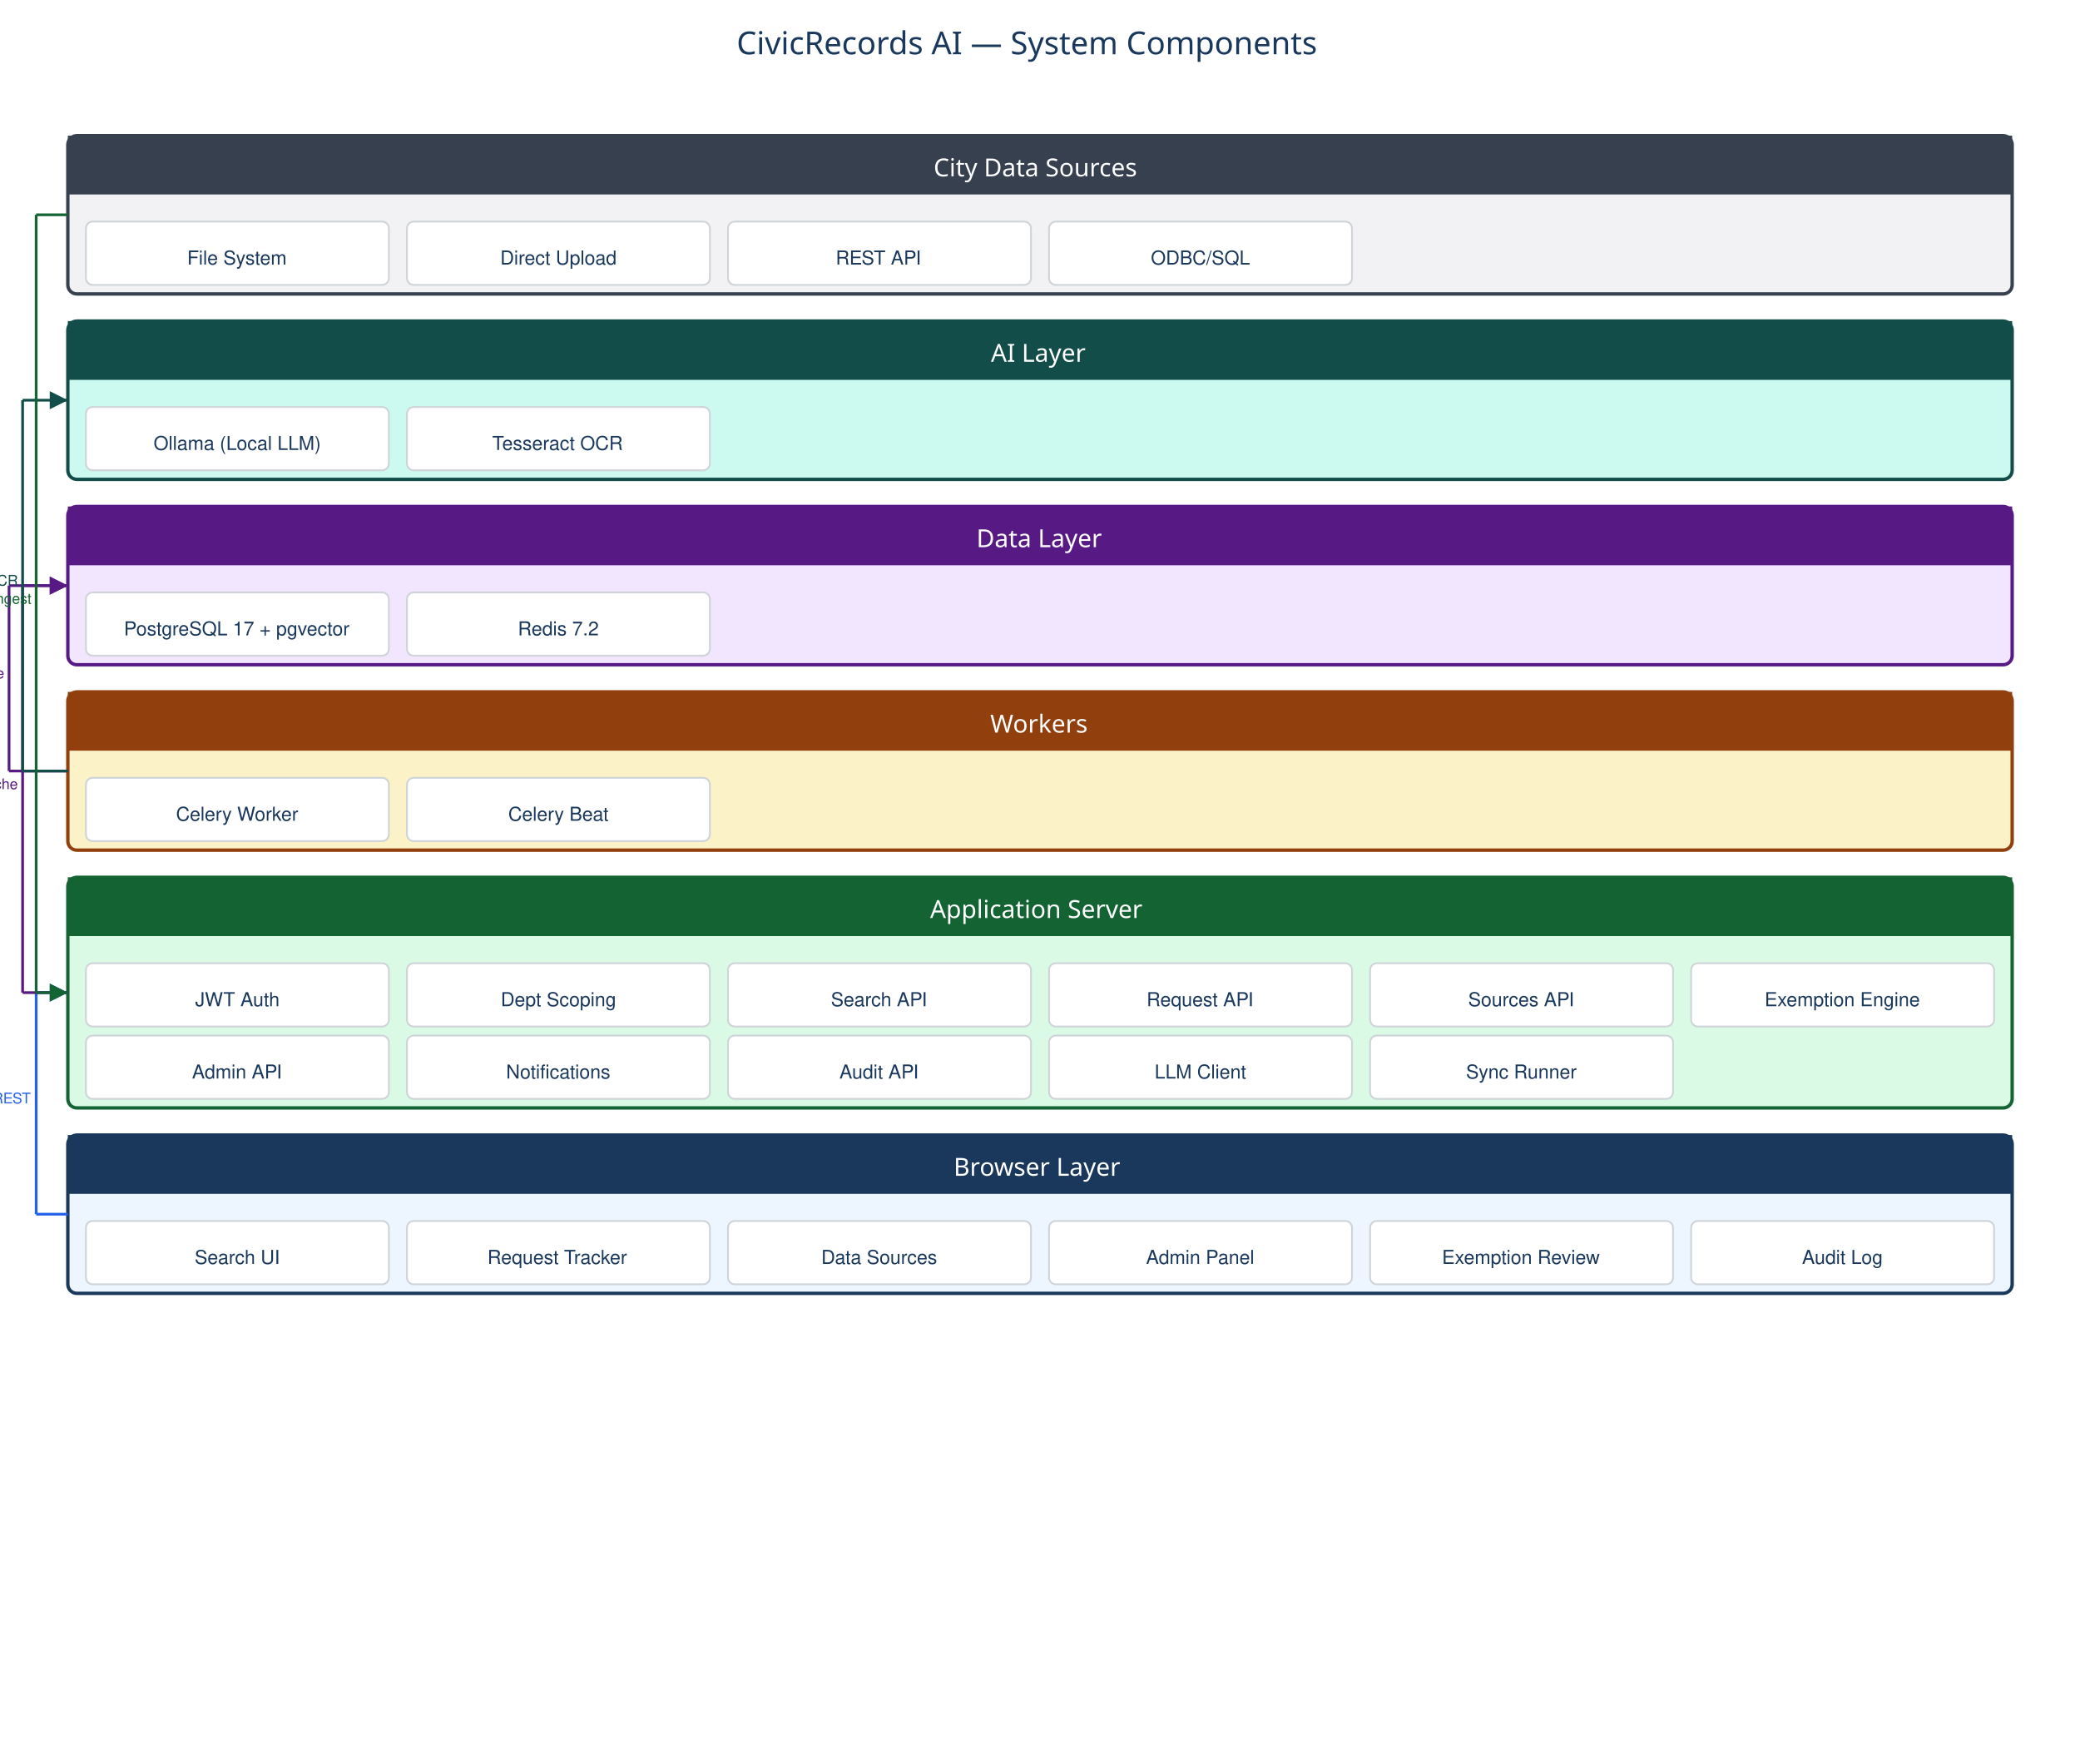
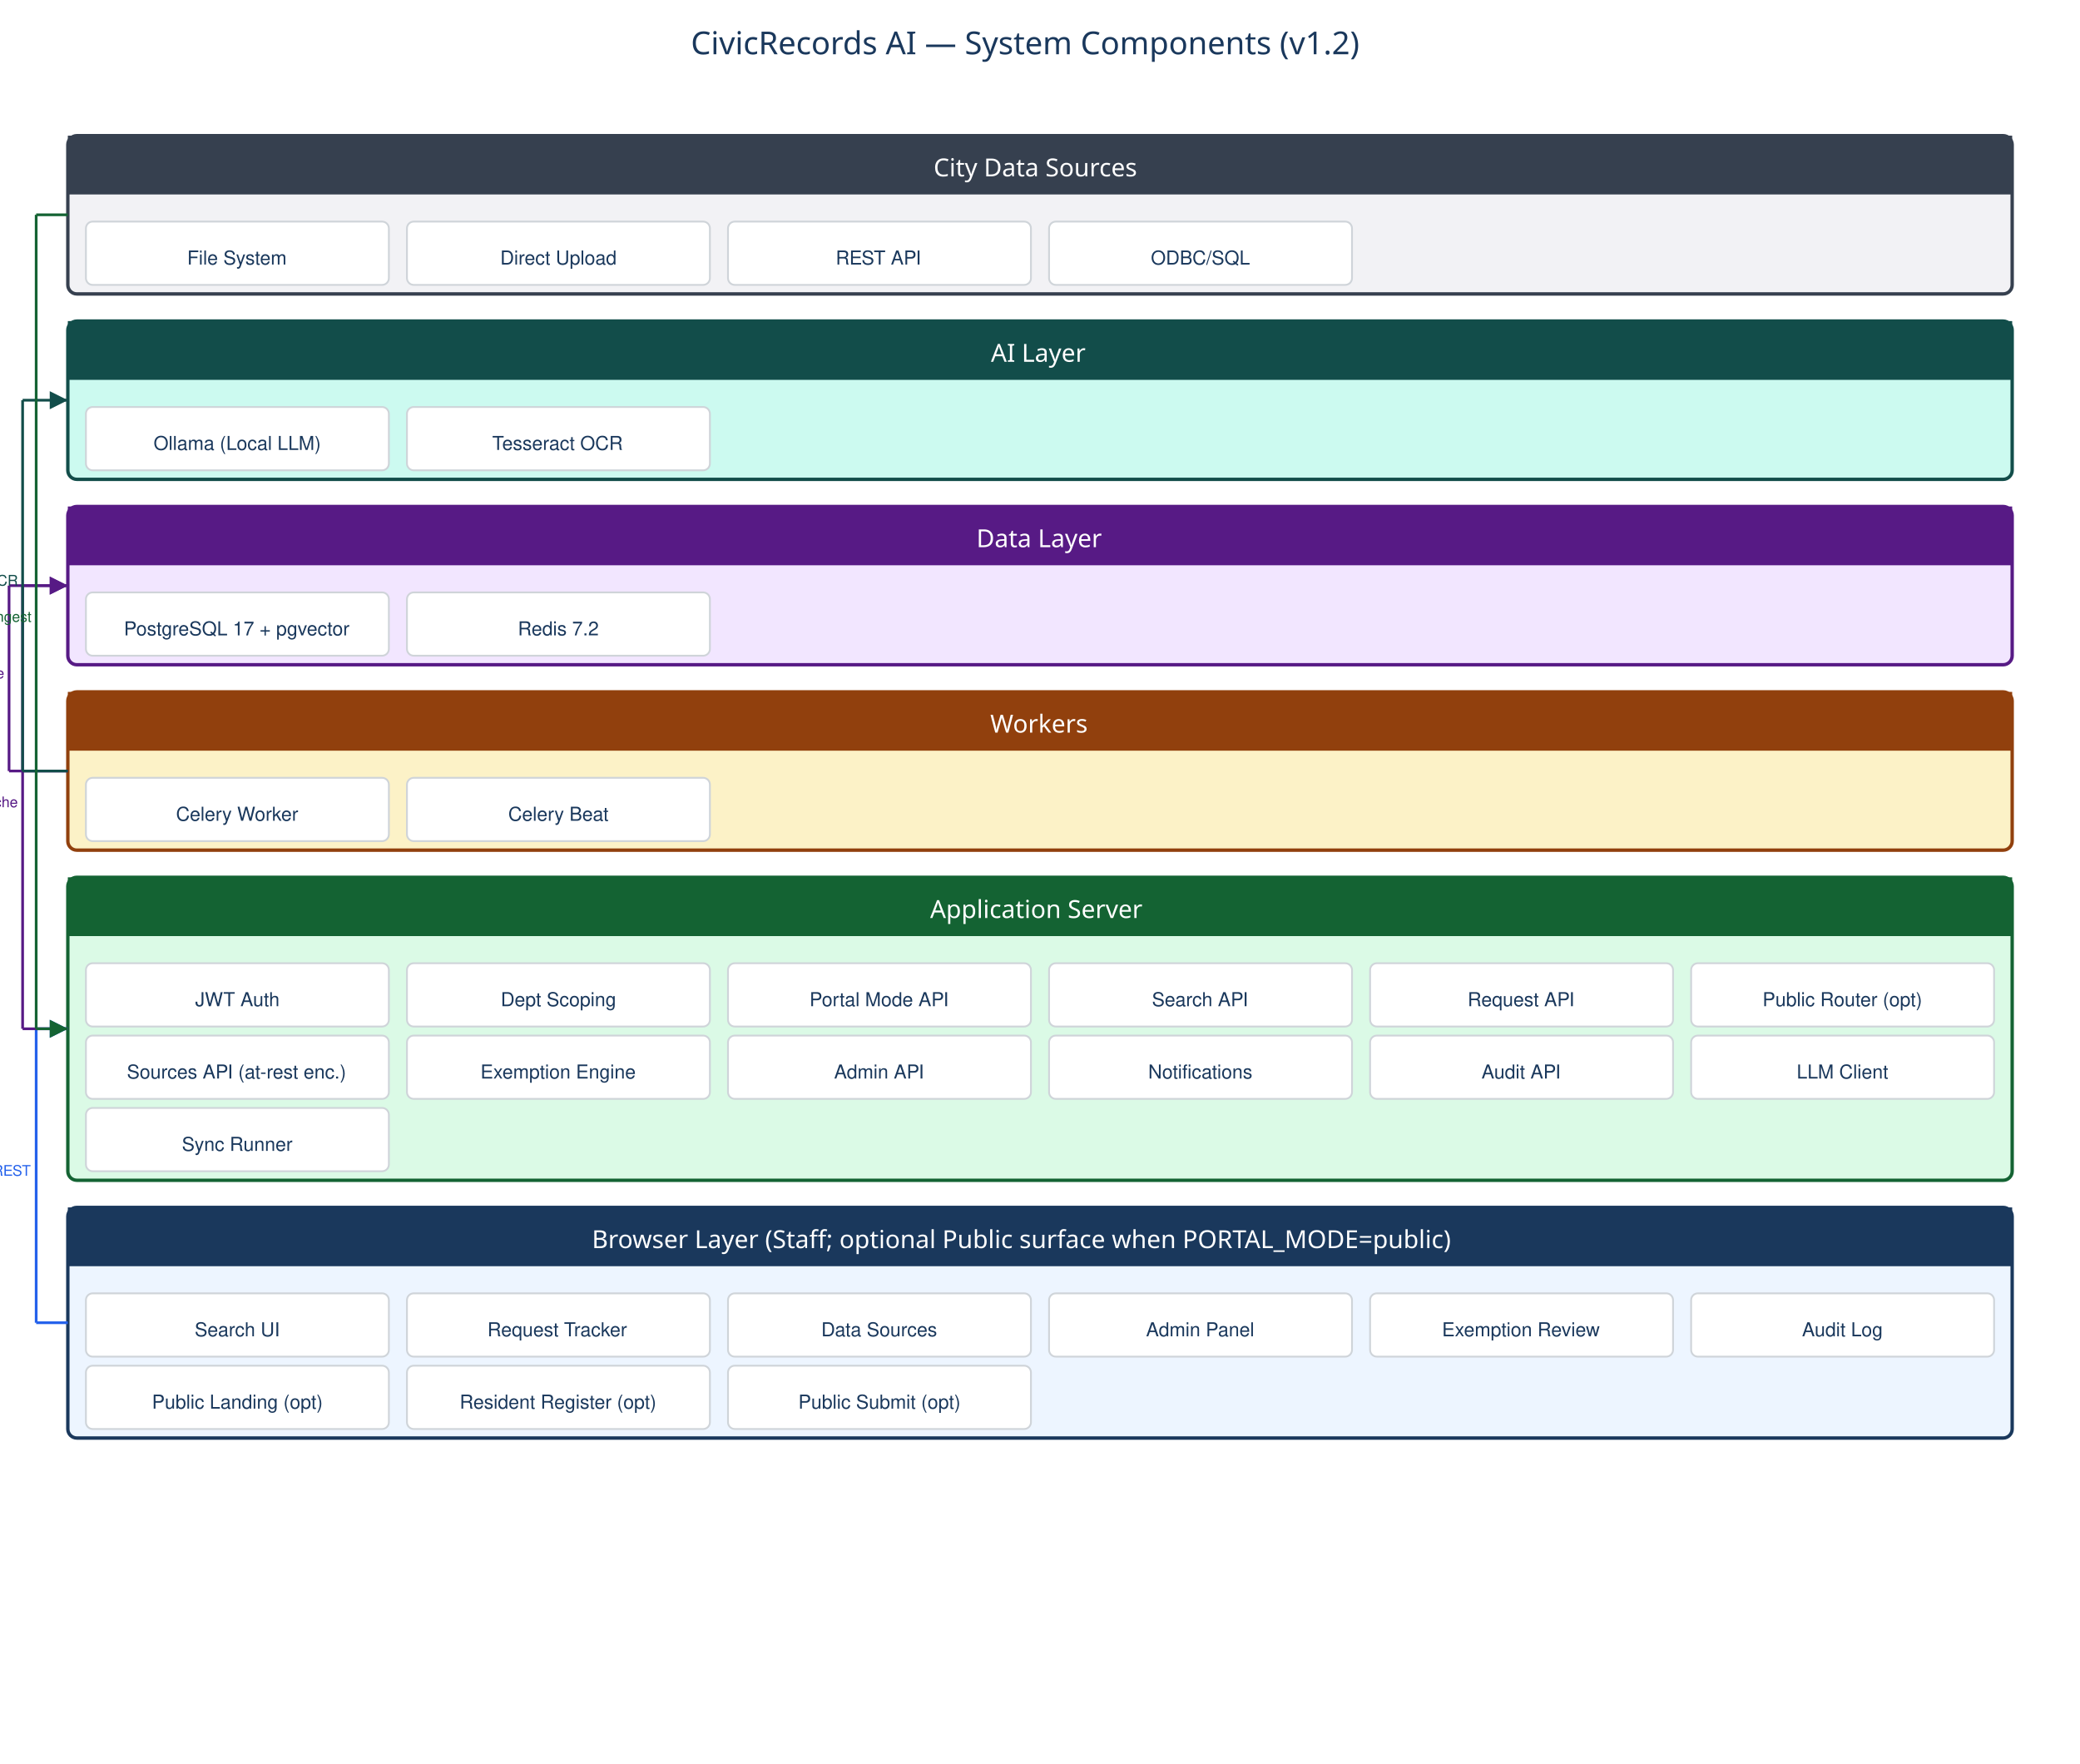
<svg xmlns="http://www.w3.org/2000/svg" width="920" height="780" preserveAspectRatio="xMinYMin meet" viewBox="0 0 920 780" version="1.0" fill-rule="evenodd">
  <clipPath id="clip">
    <rect x="0" y="0" width="920" height="780" />
  </clipPath>
  <g id="group" transform="scale(1,-1) translate(0,-780)" style="clip-path: url(#clip)">
    <g transform="">
      <rect x="0" y="0" width="920" height="780" style="stroke: none; stroke-linecap: butt; stroke-width: 1; fill: rgb(100%,100%,100%); fill-rule: evenodd;" />
-       <text x="325.803" y="756" style="font-family: Helvetica-Bold; font-size: 14px;fill: rgb(10%,22%,36%); stroke:none;" transform="translate(0,1512) scale(1,-1)">CivicRecords AI — System Components</text>
-       <rect x="30" y="208" width="860" height="70" rx="4" ry="4" style="stroke: rgb(10%,22%,36%); stroke-linecap: butt; stroke-width: 1.5; fill: rgb(93%,96%,100%); fill-rule: evenodd;" />
-       <rect x="30" y="252" width="860" height="26" style="stroke: none; stroke-linecap: butt; stroke-width: 1; fill: rgb(10%,22%,36%); fill-rule: evenodd;" />
-       <text x="421.791" y="260" style="font-family: Helvetica-Bold; font-size: 11px;fill: rgb(100%,100%,100%); stroke:none;" transform="translate(0,520) scale(1,-1)">Browser Layer</text>
-       <rect x="38.0" y="212" width="134.0" height="28" rx="3" ry="3" style="stroke: rgb(81%,83%,85%); stroke-linecap: butt; stroke-width: 0.8; fill: rgb(100%,100%,100%); fill-rule: evenodd;" />
-       <text x="86.105" y="221" style="font-family: Helvetica; font-size: 8.5px;fill: rgb(10%,22%,36%); stroke:none;" transform="translate(0,442) scale(1,-1)">Search UI</text>
-       <rect x="180.0" y="212" width="134.0" height="28" rx="3" ry="3" style="stroke: rgb(81%,83%,85%); stroke-linecap: butt; stroke-width: 0.8; fill: rgb(100%,100%,100%); fill-rule: evenodd;" />
-       <text x="215.588" y="221" style="font-family: Helvetica; font-size: 8.5px;fill: rgb(10%,22%,36%); stroke:none;" transform="translate(0,442) scale(1,-1)">Request Tracker</text>
-       <rect x="322.0" y="212" width="134.0" height="28" rx="3" ry="3" style="stroke: rgb(81%,83%,85%); stroke-linecap: butt; stroke-width: 0.8; fill: rgb(100%,100%,100%); fill-rule: evenodd;" />
-       <text x="363.254" y="221" style="font-family: Helvetica; font-size: 8.5px;fill: rgb(10%,22%,36%); stroke:none;" transform="translate(0,442) scale(1,-1)">Data Sources</text>
-       <rect x="464.0" y="212" width="134.0" height="28" rx="3" ry="3" style="stroke: rgb(81%,83%,85%); stroke-linecap: butt; stroke-width: 0.8; fill: rgb(100%,100%,100%); fill-rule: evenodd;" />
-       <text x="506.907" y="221" style="font-family: Helvetica; font-size: 8.5px;fill: rgb(10%,22%,36%); stroke:none;" transform="translate(0,442) scale(1,-1)">Admin Panel</text>
-       <rect x="606.0" y="212" width="134.0" height="28" rx="3" ry="3" style="stroke: rgb(81%,83%,85%); stroke-linecap: butt; stroke-width: 0.8; fill: rgb(100%,100%,100%); fill-rule: evenodd;" />
-       <text x="637.81" y="221" style="font-family: Helvetica; font-size: 8.5px;fill: rgb(10%,22%,36%); stroke:none;" transform="translate(0,442) scale(1,-1)">Exemption Review</text>
-       <rect x="748.0" y="212" width="134.0" height="28" rx="3" ry="3" style="stroke: rgb(81%,83%,85%); stroke-linecap: butt; stroke-width: 0.8; fill: rgb(100%,100%,100%); fill-rule: evenodd;" />
-       <text x="797.044" y="221" style="font-family: Helvetica; font-size: 8.5px;fill: rgb(10%,22%,36%); stroke:none;" transform="translate(0,442) scale(1,-1)">Audit Log</text>
-       <rect x="30" y="290" width="860" height="102" rx="4" ry="4" style="stroke: rgb(8%,39%,20%); stroke-linecap: butt; stroke-width: 1.5; fill: rgb(86%,98%,90%); fill-rule: evenodd;" />
+       <text x="305.573" y="756" style="font-family: Helvetica-Bold; font-size: 14px;fill: rgb(10%,22%,36%); stroke:none;" transform="translate(0,1512) scale(1,-1)">CivicRecords AI — System Components (v1.2)</text>
+       <rect x="30" y="144" width="860" height="102" rx="4" ry="4" style="stroke: rgb(10%,22%,36%); stroke-linecap: butt; stroke-width: 1.5; fill: rgb(93%,96%,100%); fill-rule: evenodd;" />
+       <rect x="30" y="220" width="860" height="26" style="stroke: none; stroke-linecap: butt; stroke-width: 1; fill: rgb(10%,22%,36%); fill-rule: evenodd;" />
+       <text x="261.808" y="228" style="font-family: Helvetica-Bold; font-size: 11px;fill: rgb(100%,100%,100%); stroke:none;" transform="translate(0,456) scale(1,-1)">Browser Layer (Staff; optional Public surface when PORTAL_MODE=public)</text>
+       <rect x="38.0" y="180" width="134.0" height="28" rx="3" ry="3" style="stroke: rgb(81%,83%,85%); stroke-linecap: butt; stroke-width: 0.8; fill: rgb(100%,100%,100%); fill-rule: evenodd;" />
+       <text x="86.105" y="189" style="font-family: Helvetica; font-size: 8.5px;fill: rgb(10%,22%,36%); stroke:none;" transform="translate(0,378) scale(1,-1)">Search UI</text>
+       <rect x="180.0" y="180" width="134.0" height="28" rx="3" ry="3" style="stroke: rgb(81%,83%,85%); stroke-linecap: butt; stroke-width: 0.8; fill: rgb(100%,100%,100%); fill-rule: evenodd;" />
+       <text x="215.588" y="189" style="font-family: Helvetica; font-size: 8.5px;fill: rgb(10%,22%,36%); stroke:none;" transform="translate(0,378) scale(1,-1)">Request Tracker</text>
+       <rect x="322.0" y="180" width="134.0" height="28" rx="3" ry="3" style="stroke: rgb(81%,83%,85%); stroke-linecap: butt; stroke-width: 0.8; fill: rgb(100%,100%,100%); fill-rule: evenodd;" />
+       <text x="363.254" y="189" style="font-family: Helvetica; font-size: 8.5px;fill: rgb(10%,22%,36%); stroke:none;" transform="translate(0,378) scale(1,-1)">Data Sources</text>
+       <rect x="464.0" y="180" width="134.0" height="28" rx="3" ry="3" style="stroke: rgb(81%,83%,85%); stroke-linecap: butt; stroke-width: 0.8; fill: rgb(100%,100%,100%); fill-rule: evenodd;" />
+       <text x="506.907" y="189" style="font-family: Helvetica; font-size: 8.5px;fill: rgb(10%,22%,36%); stroke:none;" transform="translate(0,378) scale(1,-1)">Admin Panel</text>
+       <rect x="606.0" y="180" width="134.0" height="28" rx="3" ry="3" style="stroke: rgb(81%,83%,85%); stroke-linecap: butt; stroke-width: 0.8; fill: rgb(100%,100%,100%); fill-rule: evenodd;" />
+       <text x="637.81" y="189" style="font-family: Helvetica; font-size: 8.5px;fill: rgb(10%,22%,36%); stroke:none;" transform="translate(0,378) scale(1,-1)">Exemption Review</text>
+       <rect x="748.0" y="180" width="134.0" height="28" rx="3" ry="3" style="stroke: rgb(81%,83%,85%); stroke-linecap: butt; stroke-width: 0.8; fill: rgb(100%,100%,100%); fill-rule: evenodd;" />
+       <text x="797.044" y="189" style="font-family: Helvetica; font-size: 8.5px;fill: rgb(10%,22%,36%); stroke:none;" transform="translate(0,378) scale(1,-1)">Audit Log</text>
+       <rect x="38.0" y="148" width="134.0" height="28" rx="3" ry="3" style="stroke: rgb(81%,83%,85%); stroke-linecap: butt; stroke-width: 0.8; fill: rgb(100%,100%,100%); fill-rule: evenodd;" />
+       <text x="67.205" y="157" style="font-family: Helvetica; font-size: 8.5px;fill: rgb(10%,22%,36%); stroke:none;" transform="translate(0,314) scale(1,-1)">Public Landing (opt)</text>
+       <rect x="180.0" y="148" width="134.0" height="28" rx="3" ry="3" style="stroke: rgb(81%,83%,85%); stroke-linecap: butt; stroke-width: 0.8; fill: rgb(100%,100%,100%); fill-rule: evenodd;" />
+       <text x="203.306" y="157" style="font-family: Helvetica; font-size: 8.5px;fill: rgb(10%,22%,36%); stroke:none;" transform="translate(0,314) scale(1,-1)">Resident Register (opt)</text>
+       <rect x="322.0" y="148" width="134.0" height="28" rx="3" ry="3" style="stroke: rgb(81%,83%,85%); stroke-linecap: butt; stroke-width: 0.8; fill: rgb(100%,100%,100%); fill-rule: evenodd;" />
+       <text x="353.1" y="157" style="font-family: Helvetica; font-size: 8.5px;fill: rgb(10%,22%,36%); stroke:none;" transform="translate(0,314) scale(1,-1)">Public Submit (opt)</text>
+       <rect x="30" y="258" width="860" height="134" rx="4" ry="4" style="stroke: rgb(8%,39%,20%); stroke-linecap: butt; stroke-width: 1.5; fill: rgb(86%,98%,90%); fill-rule: evenodd;" />
      <rect x="30" y="366" width="860" height="26" style="stroke: none; stroke-linecap: butt; stroke-width: 1; fill: rgb(8%,39%,20%); fill-rule: evenodd;" />
      <text x="411.402" y="374" style="font-family: Helvetica-Bold; font-size: 11px;fill: rgb(100%,100%,100%); stroke:none;" transform="translate(0,748) scale(1,-1)">Application Server</text>
      <rect x="38.0" y="326" width="134.0" height="28" rx="3" ry="3" style="stroke: rgb(81%,83%,85%); stroke-linecap: butt; stroke-width: 0.8; fill: rgb(100%,100%,100%); fill-rule: evenodd;" />
      <text x="86.343" y="335" style="font-family: Helvetica; font-size: 8.5px;fill: rgb(10%,22%,36%); stroke:none;" transform="translate(0,670) scale(1,-1)">JWT Auth</text>
      <rect x="180.0" y="326" width="134.0" height="28" rx="3" ry="3" style="stroke: rgb(81%,83%,85%); stroke-linecap: butt; stroke-width: 0.8; fill: rgb(100%,100%,100%); fill-rule: evenodd;" />
      <text x="221.487" y="335" style="font-family: Helvetica; font-size: 8.5px;fill: rgb(10%,22%,36%); stroke:none;" transform="translate(0,670) scale(1,-1)">Dept Scoping</text>
      <rect x="322.0" y="326" width="134.0" height="28" rx="3" ry="3" style="stroke: rgb(81%,83%,85%); stroke-linecap: butt; stroke-width: 0.8; fill: rgb(100%,100%,100%); fill-rule: evenodd;" />
-       <text x="367.504" y="335" style="font-family: Helvetica; font-size: 8.5px;fill: rgb(10%,22%,36%); stroke:none;" transform="translate(0,670) scale(1,-1)">Search API</text>
+       <text x="358.056" y="335" style="font-family: Helvetica; font-size: 8.5px;fill: rgb(10%,22%,36%); stroke:none;" transform="translate(0,670) scale(1,-1)">Portal Mode API</text>
      <rect x="464.0" y="326" width="134.0" height="28" rx="3" ry="3" style="stroke: rgb(81%,83%,85%); stroke-linecap: butt; stroke-width: 0.8; fill: rgb(100%,100%,100%); fill-rule: evenodd;" />
-       <text x="507.14" y="335" style="font-family: Helvetica; font-size: 8.5px;fill: rgb(10%,22%,36%); stroke:none;" transform="translate(0,670) scale(1,-1)">Request API</text>
+       <text x="509.504" y="335" style="font-family: Helvetica; font-size: 8.5px;fill: rgb(10%,22%,36%); stroke:none;" transform="translate(0,670) scale(1,-1)">Search API</text>
      <rect x="606.0" y="326" width="134.0" height="28" rx="3" ry="3" style="stroke: rgb(81%,83%,85%); stroke-linecap: butt; stroke-width: 0.8; fill: rgb(100%,100%,100%); fill-rule: evenodd;" />
-       <text x="649.379" y="335" style="font-family: Helvetica; font-size: 8.5px;fill: rgb(10%,22%,36%); stroke:none;" transform="translate(0,670) scale(1,-1)">Sources API</text>
+       <text x="649.14" y="335" style="font-family: Helvetica; font-size: 8.5px;fill: rgb(10%,22%,36%); stroke:none;" transform="translate(0,670) scale(1,-1)">Request API</text>
      <rect x="748.0" y="326" width="134.0" height="28" rx="3" ry="3" style="stroke: rgb(81%,83%,85%); stroke-linecap: butt; stroke-width: 0.8; fill: rgb(100%,100%,100%); fill-rule: evenodd;" />
-       <text x="780.511" y="335" style="font-family: Helvetica; font-size: 8.5px;fill: rgb(10%,22%,36%); stroke:none;" transform="translate(0,670) scale(1,-1)">Exemption Engine</text>
+       <text x="779.572" y="335" style="font-family: Helvetica; font-size: 8.5px;fill: rgb(10%,22%,36%); stroke:none;" transform="translate(0,670) scale(1,-1)">Public Router (opt)</text>
      <rect x="38.0" y="294" width="134.0" height="28" rx="3" ry="3" style="stroke: rgb(81%,83%,85%); stroke-linecap: butt; stroke-width: 0.8; fill: rgb(100%,100%,100%); fill-rule: evenodd;" />
-       <text x="84.923" y="303" style="font-family: Helvetica; font-size: 8.5px;fill: rgb(10%,22%,36%); stroke:none;" transform="translate(0,606) scale(1,-1)">Admin API</text>
+       <text x="56.108" y="303" style="font-family: Helvetica; font-size: 8.5px;fill: rgb(10%,22%,36%); stroke:none;" transform="translate(0,606) scale(1,-1)">Sources API (at-rest enc.)</text>
      <rect x="180.0" y="294" width="134.0" height="28" rx="3" ry="3" style="stroke: rgb(81%,83%,85%); stroke-linecap: butt; stroke-width: 0.8; fill: rgb(100%,100%,100%); fill-rule: evenodd;" />
-       <text x="223.855" y="303" style="font-family: Helvetica; font-size: 8.5px;fill: rgb(10%,22%,36%); stroke:none;" transform="translate(0,606) scale(1,-1)">Notifications</text>
+       <text x="212.511" y="303" style="font-family: Helvetica; font-size: 8.5px;fill: rgb(10%,22%,36%); stroke:none;" transform="translate(0,606) scale(1,-1)">Exemption Engine</text>
      <rect x="322.0" y="294" width="134.0" height="28" rx="3" ry="3" style="stroke: rgb(81%,83%,85%); stroke-linecap: butt; stroke-width: 0.8; fill: rgb(100%,100%,100%); fill-rule: evenodd;" />
-       <text x="371.282" y="303" style="font-family: Helvetica; font-size: 8.5px;fill: rgb(10%,22%,36%); stroke:none;" transform="translate(0,606) scale(1,-1)">Audit API</text>
+       <text x="368.923" y="303" style="font-family: Helvetica; font-size: 8.5px;fill: rgb(10%,22%,36%); stroke:none;" transform="translate(0,606) scale(1,-1)">Admin API</text>
      <rect x="464.0" y="294" width="134.0" height="28" rx="3" ry="3" style="stroke: rgb(81%,83%,85%); stroke-linecap: butt; stroke-width: 0.8; fill: rgb(100%,100%,100%); fill-rule: evenodd;" />
-       <text x="510.689" y="303" style="font-family: Helvetica; font-size: 8.5px;fill: rgb(10%,22%,36%); stroke:none;" transform="translate(0,606) scale(1,-1)">LLM Client</text>
+       <text x="507.855" y="303" style="font-family: Helvetica; font-size: 8.5px;fill: rgb(10%,22%,36%); stroke:none;" transform="translate(0,606) scale(1,-1)">Notifications</text>
      <rect x="606.0" y="294" width="134.0" height="28" rx="3" ry="3" style="stroke: rgb(81%,83%,85%); stroke-linecap: butt; stroke-width: 0.8; fill: rgb(100%,100%,100%); fill-rule: evenodd;" />
-       <text x="648.435" y="303" style="font-family: Helvetica; font-size: 8.5px;fill: rgb(10%,22%,36%); stroke:none;" transform="translate(0,606) scale(1,-1)">Sync Runner</text>
+       <text x="655.282" y="303" style="font-family: Helvetica; font-size: 8.5px;fill: rgb(10%,22%,36%); stroke:none;" transform="translate(0,606) scale(1,-1)">Audit API</text>
+       <rect x="748.0" y="294" width="134.0" height="28" rx="3" ry="3" style="stroke: rgb(81%,83%,85%); stroke-linecap: butt; stroke-width: 0.8; fill: rgb(100%,100%,100%); fill-rule: evenodd;" />
+       <text x="794.689" y="303" style="font-family: Helvetica; font-size: 8.5px;fill: rgb(10%,22%,36%); stroke:none;" transform="translate(0,606) scale(1,-1)">LLM Client</text>
+       <rect x="38.0" y="262" width="134.0" height="28" rx="3" ry="3" style="stroke: rgb(81%,83%,85%); stroke-linecap: butt; stroke-width: 0.8; fill: rgb(100%,100%,100%); fill-rule: evenodd;" />
+       <text x="80.435" y="271" style="font-family: Helvetica; font-size: 8.5px;fill: rgb(10%,22%,36%); stroke:none;" transform="translate(0,542) scale(1,-1)">Sync Runner</text>
      <rect x="30" y="404" width="860" height="70" rx="4" ry="4" style="stroke: rgb(57%,25%,5%); stroke-linecap: butt; stroke-width: 1.5; fill: rgb(99%,95%,78%); fill-rule: evenodd;" />
      <rect x="30" y="448" width="860" height="26" style="stroke: none; stroke-linecap: butt; stroke-width: 1; fill: rgb(57%,25%,5%); fill-rule: evenodd;" />
      <text x="437.995" y="456" style="font-family: Helvetica-Bold; font-size: 11px;fill: rgb(100%,100%,100%); stroke:none;" transform="translate(0,912) scale(1,-1)">Workers</text>
      <rect x="38.0" y="408" width="134.0" height="28" rx="3" ry="3" style="stroke: rgb(81%,83%,85%); stroke-linecap: butt; stroke-width: 0.8; fill: rgb(100%,100%,100%); fill-rule: evenodd;" />
      <text x="77.847" y="417" style="font-family: Helvetica; font-size: 8.5px;fill: rgb(10%,22%,36%); stroke:none;" transform="translate(0,834) scale(1,-1)">Celery Worker</text>
      <rect x="180.0" y="408" width="134.0" height="28" rx="3" ry="3" style="stroke: rgb(81%,83%,85%); stroke-linecap: butt; stroke-width: 0.8; fill: rgb(100%,100%,100%); fill-rule: evenodd;" />
      <text x="224.798" y="417" style="font-family: Helvetica; font-size: 8.5px;fill: rgb(10%,22%,36%); stroke:none;" transform="translate(0,834) scale(1,-1)">Celery Beat</text>
      <rect x="30" y="486" width="860" height="70" rx="4" ry="4" style="stroke: rgb(34%,10%,52%); stroke-linecap: butt; stroke-width: 1.5; fill: rgb(95%,90%,100%); fill-rule: evenodd;" />
      <rect x="30" y="530" width="860" height="26" style="stroke: none; stroke-linecap: butt; stroke-width: 1; fill: rgb(34%,10%,52%); fill-rule: evenodd;" />
      <text x="431.878" y="538" style="font-family: Helvetica-Bold; font-size: 11px;fill: rgb(100%,100%,100%); stroke:none;" transform="translate(0,1076) scale(1,-1)">Data Layer</text>
      <rect x="38.0" y="490" width="134.0" height="28" rx="3" ry="3" style="stroke: rgb(81%,83%,85%); stroke-linecap: butt; stroke-width: 0.8; fill: rgb(100%,100%,100%); fill-rule: evenodd;" />
      <text x="54.799" y="499" style="font-family: Helvetica; font-size: 8.5px;fill: rgb(10%,22%,36%); stroke:none;" transform="translate(0,998) scale(1,-1)">PostgreSQL 17 + pgvector</text>
      <rect x="180.0" y="490" width="134.0" height="28" rx="3" ry="3" style="stroke: rgb(81%,83%,85%); stroke-linecap: butt; stroke-width: 0.8; fill: rgb(100%,100%,100%); fill-rule: evenodd;" />
      <text x="229.048" y="499" style="font-family: Helvetica; font-size: 8.5px;fill: rgb(10%,22%,36%); stroke:none;" transform="translate(0,998) scale(1,-1)">Redis 7.2</text>
      <rect x="30" y="568" width="860" height="70" rx="4" ry="4" style="stroke: rgb(7%,30%,29%); stroke-linecap: butt; stroke-width: 1.5; fill: rgb(80%,98%,94%); fill-rule: evenodd;" />
      <rect x="30" y="612" width="860" height="26" style="stroke: none; stroke-linecap: butt; stroke-width: 1; fill: rgb(7%,30%,29%); fill-rule: evenodd;" />
      <text x="438.297" y="620" style="font-family: Helvetica-Bold; font-size: 11px;fill: rgb(100%,100%,100%); stroke:none;" transform="translate(0,1240) scale(1,-1)">AI Layer</text>
      <rect x="38.0" y="572" width="134.0" height="28" rx="3" ry="3" style="stroke: rgb(81%,83%,85%); stroke-linecap: butt; stroke-width: 0.8; fill: rgb(100%,100%,100%); fill-rule: evenodd;" />
      <text x="67.923" y="581" style="font-family: Helvetica; font-size: 8.5px;fill: rgb(10%,22%,36%); stroke:none;" transform="translate(0,1162) scale(1,-1)">Ollama (Local LLM)</text>
      <rect x="180.0" y="572" width="134.0" height="28" rx="3" ry="3" style="stroke: rgb(81%,83%,85%); stroke-linecap: butt; stroke-width: 0.8; fill: rgb(100%,100%,100%); fill-rule: evenodd;" />
      <text x="217.718" y="581" style="font-family: Helvetica; font-size: 8.5px;fill: rgb(10%,22%,36%); stroke:none;" transform="translate(0,1162) scale(1,-1)">Tesseract OCR</text>
      <rect x="30" y="650" width="860" height="70" rx="4" ry="4" style="stroke: rgb(21%,25%,31%); stroke-linecap: butt; stroke-width: 1.5; fill: rgb(95%,95%,96%); fill-rule: evenodd;" />
      <rect x="30" y="694" width="860" height="26" style="stroke: none; stroke-linecap: butt; stroke-width: 1; fill: rgb(21%,25%,31%); fill-rule: evenodd;" />
      <text x="412.931" y="702" style="font-family: Helvetica-Bold; font-size: 11px;fill: rgb(100%,100%,100%); stroke:none;" transform="translate(0,1404) scale(1,-1)">City Data Sources</text>
      <rect x="38.0" y="654" width="134.0" height="28" rx="3" ry="3" style="stroke: rgb(81%,83%,85%); stroke-linecap: butt; stroke-width: 0.8; fill: rgb(100%,100%,100%); fill-rule: evenodd;" />
      <text x="82.802" y="663" style="font-family: Helvetica; font-size: 8.5px;fill: rgb(10%,22%,36%); stroke:none;" transform="translate(0,1326) scale(1,-1)">File System</text>
      <rect x="180.0" y="654" width="134.0" height="28" rx="3" ry="3" style="stroke: rgb(81%,83%,85%); stroke-linecap: butt; stroke-width: 0.8; fill: rgb(100%,100%,100%); fill-rule: evenodd;" />
      <text x="221.258" y="663" style="font-family: Helvetica; font-size: 8.5px;fill: rgb(10%,22%,36%); stroke:none;" transform="translate(0,1326) scale(1,-1)">Direct Upload</text>
      <rect x="322.0" y="654" width="134.0" height="28" rx="3" ry="3" style="stroke: rgb(81%,83%,85%); stroke-linecap: butt; stroke-width: 0.8; fill: rgb(100%,100%,100%); fill-rule: evenodd;" />
      <text x="369.633" y="663" style="font-family: Helvetica; font-size: 8.5px;fill: rgb(10%,22%,36%); stroke:none;" transform="translate(0,1326) scale(1,-1)">REST API</text>
      <rect x="464.0" y="654" width="134.0" height="28" rx="3" ry="3" style="stroke: rgb(81%,83%,85%); stroke-linecap: butt; stroke-width: 0.8; fill: rgb(100%,100%,100%); fill-rule: evenodd;" />
      <text x="509.036" y="663" style="font-family: Helvetica; font-size: 8.5px;fill: rgb(10%,22%,36%); stroke:none;" transform="translate(0,1326) scale(1,-1)">ODBC/SQL</text>
-       <path d="M 30,243 L 16,243 Z" style="stroke: rgb(14%,38%,92%); stroke-linecap: butt; stroke-width: 1.2;" />
-       <path d="M 16,243 L 16,341 Z" style="stroke: rgb(14%,38%,92%); stroke-linecap: butt; stroke-width: 1.2;" />
+       <path d="M 30,195 L 16,195 Z" style="stroke: rgb(14%,38%,92%); stroke-linecap: butt; stroke-width: 1.2;" />
+       <path d="M 16,195 L 16,325 Z" style="stroke: rgb(14%,38%,92%); stroke-linecap: butt; stroke-width: 1.2;" />
      <g transform="">
-         <path d="M 16,341 L 30,341 Z" style="stroke: rgb(14%,38%,92%); stroke-linecap: butt; stroke-width: 1.2;" />
-         <polygon points="30 341, 22 345, 22 337" style="stroke: rgb(14%,38%,92%); stroke-linecap: butt; stroke-width: 0; fill: rgb(14%,38%,92%); fill-rule: evenodd;" />
+         <path d="M 16,325 L 30,325 Z" style="stroke: rgb(14%,38%,92%); stroke-linecap: butt; stroke-width: 1.2;" />
+         <polygon points="30 325, 22 329, 22 321" style="stroke: rgb(14%,38%,92%); stroke-linecap: butt; stroke-width: 0; fill: rgb(14%,38%,92%); fill-rule: evenodd;" />
      </g>
-       <text x="-22.114" y="292.0" style="font-family: Helvetica; font-size: 6.5px;fill: rgb(14%,38%,92%); stroke:none;" transform="translate(0,584) scale(1,-1)">HTTP/REST</text>
-       <path d="M 30,341 L 10,341 Z" style="stroke: rgb(34%,10%,52%); stroke-linecap: butt; stroke-width: 1.2;" />
-       <path d="M 10,341 L 10,521 Z" style="stroke: rgb(34%,10%,52%); stroke-linecap: butt; stroke-width: 1.2;" />
+       <text x="-22.114" y="260.0" style="font-family: Helvetica; font-size: 6.5px;fill: rgb(14%,38%,92%); stroke:none;" transform="translate(0,520) scale(1,-1)">HTTP/REST</text>
+       <path d="M 30,325 L 10,325 Z" style="stroke: rgb(34%,10%,52%); stroke-linecap: butt; stroke-width: 1.2;" />
+       <path d="M 10,325 L 10,521 Z" style="stroke: rgb(34%,10%,52%); stroke-linecap: butt; stroke-width: 1.2;" />
      <g transform="">
        <path d="M 10,521 L 30,521 Z" style="stroke: rgb(34%,10%,52%); stroke-linecap: butt; stroke-width: 1.2;" />
        <polygon points="30 521, 22 525, 22 517" style="stroke: rgb(34%,10%,52%); stroke-linecap: butt; stroke-width: 0; fill: rgb(34%,10%,52%); fill-rule: evenodd;" />
      </g>
-       <text x="-29.213" y="431.0" style="font-family: Helvetica; font-size: 6.5px;fill: rgb(34%,10%,52%); stroke:none;" transform="translate(0,862) scale(1,-1)">SQL / Cache</text>
+       <text x="-29.213" y="423.0" style="font-family: Helvetica; font-size: 6.5px;fill: rgb(34%,10%,52%); stroke:none;" transform="translate(0,846) scale(1,-1)">SQL / Cache</text>
      <path d="M 30,439 L 4,439 Z" style="stroke: rgb(34%,10%,52%); stroke-linecap: butt; stroke-width: 1.2;" />
      <path d="M 4,439 L 4,521 Z" style="stroke: rgb(34%,10%,52%); stroke-linecap: butt; stroke-width: 1.2;" />
      <g transform="">
        <path d="M 4,521 L 30,521 Z" style="stroke: rgb(34%,10%,52%); stroke-linecap: butt; stroke-width: 1.2;" />
        <polygon points="30 521, 22 525, 22 517" style="stroke: rgb(34%,10%,52%); stroke-linecap: butt; stroke-width: 0; fill: rgb(34%,10%,52%); fill-rule: evenodd;" />
      </g>
      <text x="-35.213" y="480.0" style="font-family: Helvetica; font-size: 6.5px;fill: rgb(34%,10%,52%); stroke:none;" transform="translate(0,960) scale(1,-1)">SQL / Cache</text>
      <path d="M 30,439 L 10,439 Z" style="stroke: rgb(7%,30%,29%); stroke-linecap: butt; stroke-width: 1.2;" />
      <path d="M 10,439 L 10,603 Z" style="stroke: rgb(7%,30%,29%); stroke-linecap: butt; stroke-width: 1.2;" />
      <g transform="">
        <path d="M 10,603 L 30,603 Z" style="stroke: rgb(7%,30%,29%); stroke-linecap: butt; stroke-width: 1.2;" />
        <polygon points="30 603, 22 607, 22 599" style="stroke: rgb(7%,30%,29%); stroke-linecap: butt; stroke-width: 0; fill: rgb(7%,30%,29%); fill-rule: evenodd;" />
      </g>
      <text x="-32.456" y="521.0" style="font-family: Helvetica; font-size: 6.5px;fill: rgb(7%,30%,29%); stroke:none;" transform="translate(0,1042) scale(1,-1)">Embed / OCR</text>
      <path d="M 30,685 L 16,685 Z" style="stroke: rgb(8%,39%,20%); stroke-linecap: butt; stroke-width: 1.2;" />
-       <path d="M 16,685 L 16,341 Z" style="stroke: rgb(8%,39%,20%); stroke-linecap: butt; stroke-width: 1.2;" />
+       <path d="M 16,685 L 16,325 Z" style="stroke: rgb(8%,39%,20%); stroke-linecap: butt; stroke-width: 1.2;" />
      <g transform="">
-         <path d="M 16,341 L 30,341 Z" style="stroke: rgb(8%,39%,20%); stroke-linecap: butt; stroke-width: 1.2;" />
-         <polygon points="30 341, 22 345, 22 337" style="stroke: rgb(8%,39%,20%); stroke-linecap: butt; stroke-width: 0; fill: rgb(8%,39%,20%); fill-rule: evenodd;" />
+         <path d="M 16,325 L 30,325 Z" style="stroke: rgb(8%,39%,20%); stroke-linecap: butt; stroke-width: 1.2;" />
+         <polygon points="30 325, 22 329, 22 321" style="stroke: rgb(8%,39%,20%); stroke-linecap: butt; stroke-width: 0; fill: rgb(8%,39%,20%); fill-rule: evenodd;" />
      </g>
-       <text x="-3.706" y="513.0" style="font-family: Helvetica; font-size: 6.5px;fill: rgb(8%,39%,20%); stroke:none;" transform="translate(0,1026) scale(1,-1)">Ingest</text>
+       <text x="-3.706" y="505.0" style="font-family: Helvetica; font-size: 6.5px;fill: rgb(8%,39%,20%); stroke:none;" transform="translate(0,1010) scale(1,-1)">Ingest</text>
    </g>
  </g>
</svg>
